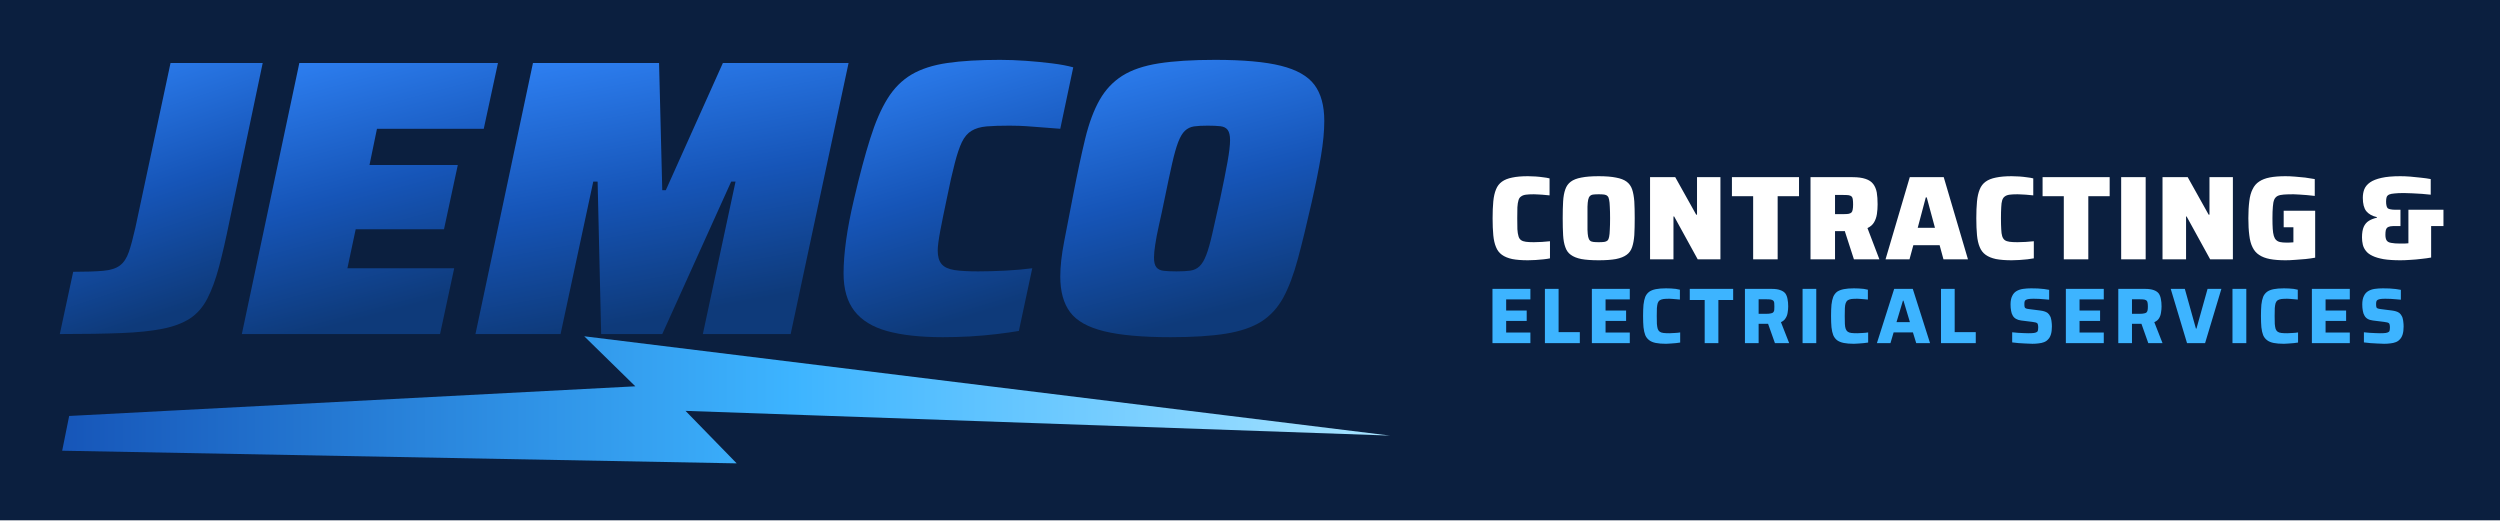
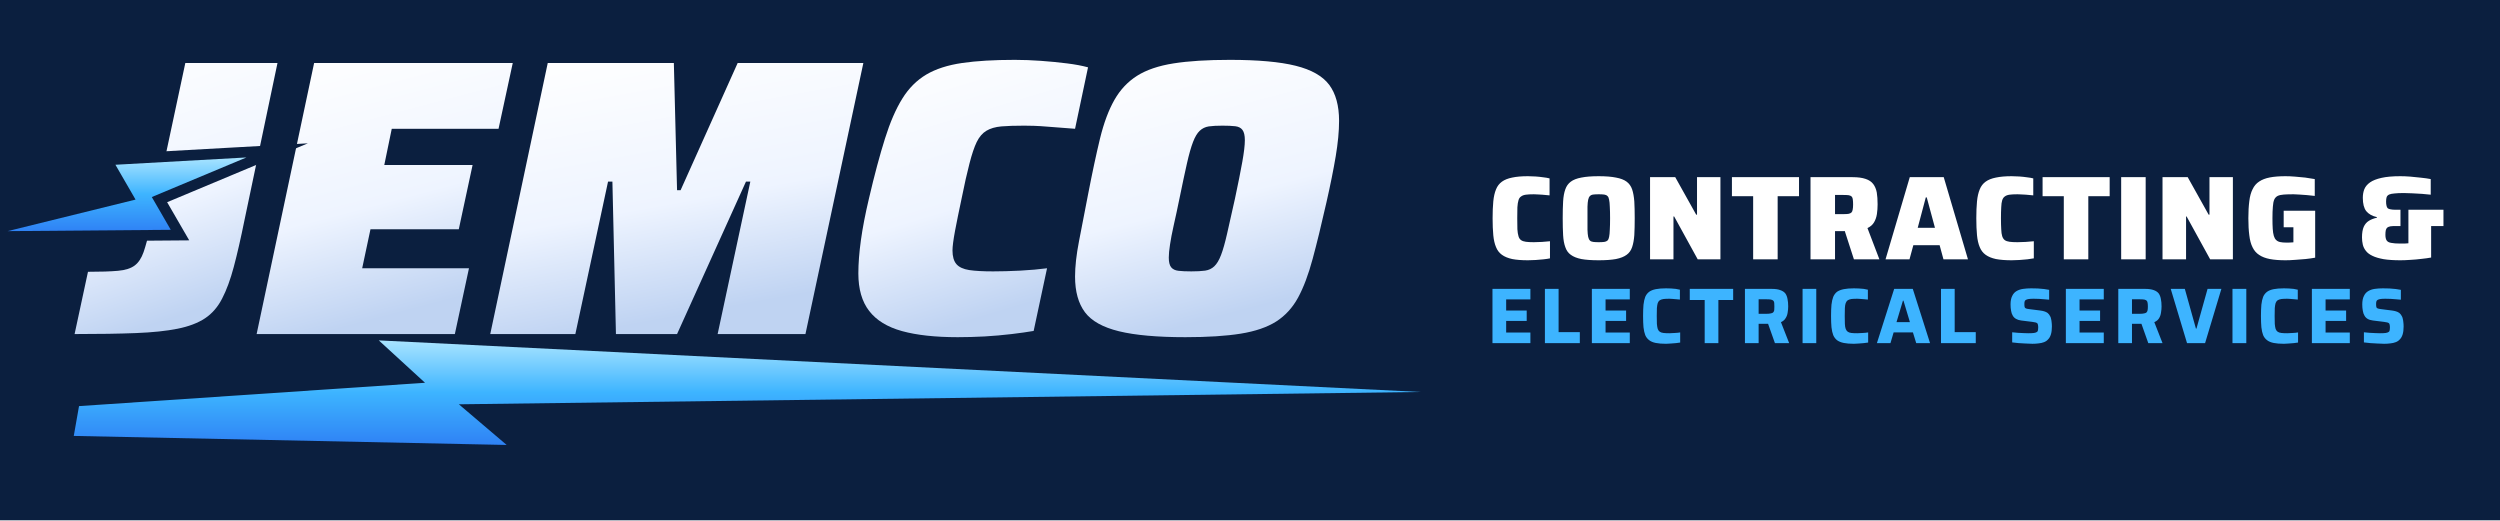
<svg xmlns="http://www.w3.org/2000/svg" viewBox="0 0 1826 380" width="1826" height="380" role="img" aria-labelledby="t">
  <defs>
    <linearGradient id="gLetter" x1="0" y1="0" x2="0.25" y2="1">
      <stop offset="0" stop-color="#2F82F5" />
      <stop offset="0.55" stop-color="#1655B8" />
      <stop offset="1" stop-color="#0E3A7A" />
+     </linearGradient>
+     <linearGradient id="gLetterW" x1="0" y1="0" x2="0.25" y2="1">
+       <stop offset="0" stop-color="#FFFFFF" />
+       <stop offset="0.6" stop-color="#EEF4FF" />
+       <stop offset="1" stop-color="#BFD3F2" />
    </linearGradient>
    <linearGradient id="gBolt" x1="0" y1="0" x2="1" y2="0">
      <stop offset="0" stop-color="#1655B8" />
      <stop offset="0.55" stop-color="#3DB4FF" />
      <stop offset="1" stop-color="#A9E4FF" />
    </linearGradient>
    <linearGradient id="gBoltV" x1="0" y1="0" x2="0" y2="1">
      <stop offset="0" stop-color="#A9E4FF" />
      <stop offset="0.5" stop-color="#3DB4FF" />
      <stop offset="1" stop-color="#2F82F5" />
    </linearGradient>
    <linearGradient id="gRoof" x1="0" y1="0" x2="1" y2="0">
      <stop offset="0" stop-color="#0E3A7A" />
      <stop offset="0.6" stop-color="#1655B8" />
      <stop offset="1" stop-color="#2F82F5" />
    </linearGradient>
  </defs>
  <rect width="1826" height="380" fill="#0B1F3F" />
  <g transform="translate(0 10) scale(0.6)">
    <g id="mark">
-       <path transform="translate(76 540)" d="M 8.2 -50.3 L 697.4 -86.4 L 635.2 -147.3 L 1616.1 -26.4 L 758.5 -56.5 L 820.8 7.4 L -0.3 -8 Z" fill="url(#gBolt)" />
-       <path transform="translate(92 390)" d="M-19.2 0 -2.9 -75.8Q20.1 -75.8 33.6 -77Q47 -78.2 54 -83.5Q60.9 -88.7 64.8 -99.8Q68.6 -110.8 72.9 -130L115.6 -330H227.8L187.5 -138.1Q180.8 -105 174.6 -81.8Q168.4 -58.5 160.4 -43.2Q152.5 -27.8 139.6 -19.2Q126.6 -10.6 106.2 -6.5Q85.9 -2.4 55.4 -1.2Q24.9 0 -19.2 0Z" fill="url(#gLetter)" />
-       <path transform="translate(296.8 390)" d="M-2.4 0 67.6 -330H309.4L292.1 -249.9H162.1L153 -205.8H260.5L243.7 -127.6H136.2L126.1 -80.1H256.1L238.9 0Z" fill="url(#gLetter)" />
-       <path transform="translate(581.2 390)" d="M-2.4 0 67.6 -330H221.1L225 -175.1H229.3L298.8 -330H451.8L381.3 0H274.4L314.2 -185.6H308.9L225 0H150.6L146.3 -185.6H141L101.2 0Z" fill="url(#gLetter)" />
-       <path transform="translate(1012.5 390)" d="M135.3 3.8Q94.5 3.8 67.6 -3.6Q40.8 -11 27.6 -28.1Q14.4 -45.1 14.4 -73.9Q14.4 -91.6 17.5 -114.2Q20.6 -136.7 27.3 -165Q37.4 -208.2 46.8 -237.9Q56.1 -267.6 67.9 -286.6Q79.6 -305.5 97.1 -315.9Q114.6 -326.2 140.8 -330Q166.9 -333.8 204.8 -333.8Q220.2 -333.8 236.7 -332.6Q253.3 -331.4 268.4 -329.5Q283.5 -327.6 294 -324.7L278.2 -249.9Q259 -251.3 247 -252.3Q235 -253.3 228.1 -253.5Q221.1 -253.7 216.3 -253.7Q199.5 -253.7 188.5 -252.8Q177.5 -251.8 170.3 -247.5Q163.1 -243.2 158.5 -233.8Q154 -224.5 149.7 -207.7Q145.3 -190.9 140.1 -165Q135.3 -142.5 132.1 -125.7Q129 -108.9 129 -101.7Q129 -90.7 133.8 -85.1Q138.6 -79.6 149.4 -77.9Q160.2 -76.3 178.4 -76.3Q192.8 -76.3 211.3 -77.2Q229.8 -78.2 244.1 -80.1L227.8 -3.8Q216.8 -1.9 201 0Q185.1 1.9 168.1 2.9Q151.1 3.8 135.3 3.8Z" fill="url(#gLetter)" />
-       <path transform="translate(1276.3 390)" d="M148.7 3.8Q97.4 3.8 67.9 -3.4Q38.4 -10.6 26.4 -26.6Q14.4 -42.7 14.4 -70Q14.4 -88.3 19.2 -113Q24 -137.7 30.2 -169.8Q37.9 -209.6 44.8 -238.1Q51.8 -266.7 62.4 -285.2Q72.9 -303.6 89.9 -314.4Q107 -325.2 134.3 -329.5Q161.6 -333.8 202.9 -333.8Q254.2 -333.8 283 -326.6Q311.8 -319.4 323.8 -303.4Q335.8 -287.3 335.8 -259.5Q335.8 -240.8 331.7 -216.3Q327.6 -191.9 320.4 -160.2Q311.3 -119.9 303.6 -91.4Q295.9 -62.8 285.9 -44.4Q275.8 -25.9 259.3 -15.3Q242.7 -4.8 216.1 -0.5Q189.5 3.8 148.7 3.8ZM155.9 -76.3Q166 -76.3 172.7 -77.2Q179.4 -78.2 183.9 -82.5Q188.5 -86.8 192.1 -96.2Q195.7 -105.5 199.5 -122.3Q203.4 -139.1 209.1 -165Q214.9 -192.3 218 -209.6Q221.1 -226.9 221.1 -236Q221.1 -244.6 218.2 -248.5Q215.4 -252.3 209.4 -253Q203.4 -253.7 193.8 -253.7Q183.7 -253.7 177.2 -252.8Q170.8 -251.8 166.2 -247.5Q161.6 -243.2 158 -233.8Q154.4 -224.5 150.6 -207.7Q146.8 -190.9 141.5 -165Q137.7 -146.3 134.5 -132.4Q131.4 -118.5 130 -108.9Q128.5 -99.3 128.5 -93.1Q128.5 -84.9 131.4 -81.3Q134.3 -77.7 140.3 -77Q146.3 -76.3 155.9 -76.3Z" fill="url(#gLetter)" />
+       <path transform="translate(90 518)" d="M 6.2 -40.3 L 427.4 -68.7 L 371.1 -120.3 L 1639 -57.5 L 468.6 -42.5 L 526.8 7 L -0.2 -4 Z" fill="url(#gBoltV)" />
+       <path transform="translate(110 390)" d="M-19.2 0 -2.9 -75.8Q20.1 -75.8 33.6 -77Q47 -78.2 54 -83.5Q60.9 -88.7 64.8 -99.8Q68.6 -110.8 72.9 -130L115.6 -330H227.8L187.5 -138.1Q180.8 -105 174.6 -81.8Q168.4 -58.5 160.4 -43.2Q152.5 -27.8 139.6 -19.2Q126.6 -10.6 106.2 -6.5Q85.9 -2.4 55.4 -1.2Q24.9 0 -19.2 0Z" fill="url(#gLetterW)" />
+       <path transform="translate(314.8 390)" d="M-2.4 0 67.6 -330H309.4L292.1 -249.9H162.1L153 -205.8H260.5L243.7 -127.6H136.2L126.1 -80.1H256.1L238.9 0Z" fill="url(#gLetterW)" />
+       <path transform="translate(599.2 390)" d="M-2.4 0 67.6 -330H221.1L225 -175.1H229.3L298.8 -330H451.8L381.3 0H274.4L314.2 -185.6H308.9L225 0H150.6L146.3 -185.6H141L101.2 0Z" fill="url(#gLetterW)" />
+       <path transform="translate(1030.5 390)" d="M135.3 3.8Q94.5 3.8 67.6 -3.6Q40.8 -11 27.6 -28.1Q14.4 -45.1 14.4 -73.9Q14.4 -91.6 17.5 -114.2Q20.6 -136.7 27.3 -165Q37.4 -208.2 46.8 -237.9Q56.1 -267.6 67.9 -286.6Q79.6 -305.5 97.1 -315.9Q114.6 -326.2 140.8 -330Q166.9 -333.8 204.8 -333.8Q220.2 -333.8 236.7 -332.6Q253.3 -331.4 268.4 -329.5Q283.5 -327.6 294 -324.7L278.2 -249.9Q259 -251.3 247 -252.3Q235 -253.3 228.1 -253.5Q221.1 -253.7 216.3 -253.7Q199.5 -253.7 188.5 -252.8Q177.5 -251.8 170.3 -247.5Q163.1 -243.2 158.5 -233.8Q154 -224.5 149.7 -207.7Q145.3 -190.9 140.1 -165Q135.3 -142.5 132.1 -125.7Q129 -108.9 129 -101.7Q129 -90.7 133.8 -85.1Q138.6 -79.6 149.4 -77.9Q160.2 -76.3 178.4 -76.3Q192.8 -76.3 211.3 -77.2Q229.8 -78.2 244.1 -80.1L227.8 -3.8Q216.8 -1.9 201 0Q185.1 1.9 168.1 2.9Q151.1 3.8 135.3 3.8Z" fill="url(#gLetterW)" />
+       <path transform="translate(1294.3 390)" d="M148.7 3.8Q97.4 3.8 67.9 -3.4Q38.4 -10.6 26.4 -26.6Q14.4 -42.7 14.4 -70Q14.4 -88.3 19.2 -113Q24 -137.7 30.2 -169.8Q37.9 -209.6 44.8 -238.1Q51.8 -266.7 62.4 -285.2Q72.9 -303.6 89.9 -314.4Q107 -325.2 134.3 -329.5Q161.6 -333.8 202.9 -333.8Q254.2 -333.8 283 -326.6Q311.8 -319.4 323.8 -303.4Q335.8 -287.3 335.8 -259.5Q335.8 -240.8 331.7 -216.3Q327.6 -191.9 320.4 -160.2Q311.3 -119.9 303.6 -91.4Q295.9 -62.8 285.9 -44.4Q275.8 -25.9 259.3 -15.3Q242.7 -4.8 216.1 -0.5Q189.5 3.8 148.7 3.8ZM155.9 -76.3Q166 -76.3 172.7 -77.2Q179.4 -78.2 183.9 -82.5Q188.5 -86.8 192.1 -96.2Q195.7 -105.5 199.5 -122.3Q203.4 -139.1 209.1 -165Q214.9 -192.3 218 -209.6Q221.1 -226.9 221.1 -236Q221.1 -244.6 218.2 -248.5Q215.4 -252.3 209.4 -253Q203.4 -253.7 193.8 -253.7Q183.7 -253.7 177.2 -252.8Q170.8 -251.8 166.2 -247.5Q161.6 -243.2 158 -233.8Q154.4 -224.5 150.6 -207.7Q146.8 -190.9 141.5 -165Q137.7 -146.3 134.5 -132.4Q131.4 -118.5 130 -108.9Q128.5 -99.3 128.5 -93.1Q128.5 -84.9 131.4 -81.3Q134.3 -77.7 140.3 -77Q146.3 -76.3 155.9 -76.3Z" fill="url(#gLetterW)" />
+       <g>
+         <path d="M 300 175 L 140.5 183.9 L 165 226.3 L 9.3 264.7 L 207.9 263.1 L 184.8 223.2 Z" fill="#0B1F3F" stroke="#0B1F3F" stroke-width="26" stroke-linejoin="miter" stroke-miterlimit="8" />
+         <path d="M 300 175 L 140.5 183.9 L 165 226.3 L 9.3 264.7 L 207.9 263.1 L 184.8 223.2 Z" fill="url(#gBoltV)" />
+       </g>
    </g>
  </g>
  <g id="wordmark">
    <path transform="translate(1086 189.4)" d="M30 0.7Q23.1 0.7 18.5 -0.2Q13.9 -1.2 11 -3.3Q8.1 -5.4 6.7 -8.9Q5.2 -12.4 4.7 -17.6Q4.2 -22.9 4.2 -30Q4.2 -37.1 4.7 -42.3Q5.2 -47.5 6.7 -51.1Q8.1 -54.6 11 -56.7Q13.9 -58.8 18.5 -59.7Q23.1 -60.7 30 -60.7Q32.7 -60.7 35.6 -60.5Q38.5 -60.3 41.2 -59.9Q43.9 -59.6 45.8 -59.1V-46.7Q42.7 -47 40.4 -47.2Q38.2 -47.4 36.8 -47.4Q35.3 -47.5 34.3 -47.5Q30.7 -47.5 28.5 -47.2Q26.3 -46.9 25 -45.9Q23.6 -45 23.1 -43.1Q22.5 -41.2 22.3 -38Q22.2 -34.8 22.2 -30Q22.2 -25.2 22.3 -22Q22.5 -18.8 23.1 -16.9Q23.6 -15 25 -14Q26.3 -13.1 28.5 -12.8Q30.7 -12.5 34.3 -12.5Q36.9 -12.5 40.3 -12.7Q43.6 -12.9 46.1 -13.2V-0.7Q44.2 -0.3 41.5 0Q38.7 0.3 35.7 0.5Q32.8 0.7 30 0.7Z M81.7 0.7Q73.9 0.7 69 -0.2Q64.1 -1.2 61.3 -3.3Q58.5 -5.3 57.3 -8.9Q56 -12.4 55.7 -17.6Q55.4 -22.9 55.4 -30Q55.4 -37.1 55.7 -42.3Q56 -47.5 57.3 -51.1Q58.5 -54.6 61.3 -56.7Q64.1 -58.8 69 -59.7Q73.9 -60.7 81.7 -60.7Q89.4 -60.7 94.3 -59.7Q99.3 -58.8 102.1 -56.7Q104.9 -54.6 106.1 -51.1Q107.3 -47.5 107.7 -42.3Q108 -37.1 108 -30Q108 -22.9 107.7 -17.6Q107.3 -12.4 106.1 -8.9Q104.9 -5.3 102.1 -3.3Q99.3 -1.2 94.3 -0.2Q89.4 0.7 81.7 0.7ZM81.7 -12.5Q84.1 -12.5 85.7 -12.7Q87.2 -12.9 88.1 -13.7Q89 -14.6 89.3 -16.4Q89.7 -18.3 89.8 -21.6Q90 -24.9 90 -30Q90 -35.1 89.8 -38.4Q89.7 -41.7 89.3 -43.5Q89 -45.4 88.1 -46.2Q87.2 -47.1 85.7 -47.3Q84.1 -47.5 81.7 -47.5Q79.3 -47.5 77.7 -47.3Q76.1 -47.1 75.3 -46.2Q74.4 -45.4 74 -43.5Q73.6 -41.7 73.5 -38.4Q73.5 -35.1 73.5 -30Q73.5 -24.9 73.5 -21.6Q73.6 -18.3 74 -16.4Q74.4 -14.6 75.3 -13.7Q76.1 -12.9 77.7 -12.7Q79.3 -12.5 81.7 -12.5Z M119.2 0V-60H137.6L152.9 -32.6H153.5V-60H170.6V0H154L136.8 -31.3H136.3V0Z M194.5 0V-46.1H179V-60H228V-46.1H212.4V0Z M236.4 0V-60H267.1Q273 -60 276.7 -58.7Q280.3 -57.5 282.2 -55Q284.1 -52.5 284.8 -48.8Q285.4 -45.1 285.4 -40.2Q285.4 -36.5 284.9 -33.1Q284.4 -29.7 282.8 -27Q281.3 -24.4 278 -22.8L286.7 0H268.1L260.4 -23.8L264.8 -21.3Q264 -20.8 263.2 -20.7Q262.3 -20.6 260.9 -20.6H254.3V0ZM254.3 -33H260.3Q262.7 -33 264.1 -33.2Q265.6 -33.5 266.3 -34.2Q267 -34.9 267.2 -36.3Q267.5 -37.7 267.5 -40Q267.5 -42.3 267.3 -43.6Q267.2 -45 266.5 -45.8Q265.8 -46.5 264.4 -46.8Q262.9 -47 260.3 -47H254.3Z M291.2 0 308.9 -60H333.7L351.4 0H333.5L330.7 -10.3H311.5L308.7 0ZM314.7 -23H327.3L321.3 -45.2H320.6Z M383.3 0.7Q376.5 0.7 371.8 -0.2Q367.2 -1.2 364.3 -3.3Q361.4 -5.4 360 -8.9Q358.5 -12.4 358 -17.6Q357.5 -22.9 357.5 -30Q357.5 -37.1 358 -42.3Q358.5 -47.5 360 -51.1Q361.4 -54.6 364.3 -56.7Q367.2 -58.8 371.8 -59.7Q376.5 -60.7 383.3 -60.7Q386 -60.7 388.9 -60.5Q391.8 -60.3 394.5 -59.9Q397.2 -59.6 399.1 -59.1V-46.7Q396 -47 393.8 -47.2Q391.5 -47.4 390.1 -47.4Q388.6 -47.5 387.6 -47.5Q384 -47.5 381.8 -47.2Q379.6 -46.9 378.3 -45.9Q377 -45 376.4 -43.1Q375.8 -41.2 375.7 -38Q375.5 -34.8 375.5 -30Q375.5 -25.2 375.7 -22Q375.8 -18.8 376.4 -16.9Q377 -15 378.3 -14Q379.6 -13.1 381.8 -12.8Q384 -12.5 387.6 -12.5Q390.3 -12.5 393.6 -12.7Q397 -12.9 399.5 -13.2V-0.7Q397.5 -0.3 394.8 0Q392 0.3 389 0.5Q386.1 0.7 383.3 0.7Z M421.4 0V-46.1H405.9V-60H454.9V-46.1H439.3V0Z M463.3 0V-60H481.2V0Z M493.5 0V-60H511.9L527.2 -32.6H527.8V-60H544.9V0H528.3L511.1 -31.3H510.7V0Z M583.3 0.7Q576.6 0.7 571.9 -0.2Q567.2 -1.1 564.1 -3.2Q561 -5.2 559.3 -8.7Q557.5 -12.2 556.9 -17.5Q556.2 -22.7 556.2 -30Q556.2 -37.2 556.9 -42.5Q557.5 -47.7 559.3 -51.2Q561 -54.8 564.1 -56.8Q567.2 -58.9 571.9 -59.8Q576.6 -60.7 583.3 -60.7Q586.4 -60.7 590.2 -60.4Q593.9 -60.1 597.7 -59.7Q601.5 -59.2 604.7 -58.6V-46.3Q601.9 -46.7 599 -46.9Q596 -47.1 593.4 -47.3Q590.9 -47.5 589.3 -47.5Q584.9 -47.5 582.1 -47.3Q579.3 -47.1 577.6 -46.3Q575.9 -45.4 575.1 -43.6Q574.3 -41.7 574.1 -38.4Q573.8 -35.1 573.8 -30Q573.8 -25.4 574 -22.3Q574.2 -19.1 574.8 -17.1Q575.4 -15.1 576.5 -14.1Q577.6 -13 579.4 -12.6Q581.3 -12.2 584 -12.2Q584.7 -12.2 585.6 -12.2Q586.5 -12.3 587.4 -12.3Q588.4 -12.3 589.1 -12.4V-23.4H582V-35.5H605V-1.2Q601.8 -0.6 598 -0.2Q594.1 0.2 590.3 0.4Q586.5 0.7 583.3 0.7Z M667.3 0.7Q660 0.7 655 -0.1Q650 -1 646.9 -2.5Q643.7 -4 642.1 -6.1Q640.4 -8.2 639.8 -10.7Q639.2 -13.3 639.2 -16Q639.2 -20.9 640.5 -23.8Q641.8 -26.6 644.2 -28.1Q646.6 -29.6 650.1 -30.4V-30.8Q644.9 -32 642.3 -35.2Q639.8 -38.4 639.8 -44.9Q639.8 -48.4 640.9 -51.2Q642.1 -54.1 645.1 -56.2Q648.1 -58.3 653.5 -59.5Q658.8 -60.7 667.2 -60.7Q670.5 -60.7 674.5 -60.4Q678.5 -60.1 682.4 -59.6Q686.3 -59.2 689.4 -58.6V-47.2Q686.5 -47.5 683.1 -47.8Q679.6 -48 676.1 -48.2Q672.7 -48.4 669.8 -48.4Q665.5 -48.4 662.9 -48.1Q660.3 -47.9 659 -47.3Q657.6 -46.6 657.2 -45.4Q656.8 -44.2 656.8 -42.2Q656.8 -40.3 657.1 -39.2Q657.3 -38 658 -37.3Q658.7 -36.7 660.1 -36.5Q661.5 -36.2 663.7 -36.2H667.3V-24.3H663.7Q661.5 -24.3 660 -24.1Q658.5 -23.8 657.7 -23.2Q656.9 -22.5 656.6 -21.3Q656.3 -20 656.3 -17.9Q656.3 -15.2 657.2 -13.8Q658.1 -12.4 660.5 -12Q662.9 -11.5 667.3 -11.5Q668.7 -11.5 670.1 -11.5Q671.5 -11.6 673 -11.7Q674.5 -11.8 676.1 -11.9L673.1 -7.6V-36.2H698.7V-24.3H689.7V-1.3Q686.5 -0.7 682.5 -0.3Q678.5 0.2 674.6 0.4Q670.6 0.7 667.3 0.7Z" fill="#FFFFFF" />
    <path transform="translate(1086 250.6)" d="M4.1 0V-39.6H31.8V-31.9H14.1V-23.8H29.1V-16.2H14.1V-7.7H31.8V0Z M42.4 0V-39.6H52.4V-8H67.9V0Z M76.7 0V-39.6H104.4V-31.9H86.7V-23.8H101.7V-16.2H86.7V-7.7H104.4V0Z M130.9 0.5Q126.4 0.5 123.4 -0.1Q120.4 -0.7 118.6 -2.1Q116.7 -3.5 115.7 -5.8Q114.8 -8.1 114.4 -11.6Q114.1 -15 114.1 -19.8Q114.1 -24.5 114.4 -28Q114.8 -31.5 115.7 -33.8Q116.7 -36.1 118.6 -37.5Q120.4 -38.8 123.4 -39.4Q126.4 -40 130.9 -40Q132.6 -40 134.5 -39.9Q136.3 -39.8 138 -39.6Q139.8 -39.3 141 -39V-31.8Q139.2 -32 137.7 -32.1Q136.3 -32.3 135.2 -32.3Q134 -32.4 133.3 -32.4Q130.7 -32.4 129 -32.2Q127.3 -31.9 126.3 -31.3Q125.3 -30.6 124.8 -29.2Q124.4 -27.9 124.2 -25.6Q124.1 -23.3 124.1 -19.8Q124.1 -16.3 124.2 -14Q124.4 -11.7 124.8 -10.4Q125.3 -9 126.3 -8.3Q127.3 -7.6 129 -7.4Q130.7 -7.2 133.3 -7.2Q135.1 -7.2 137.3 -7.4Q139.6 -7.5 141.2 -7.8V-0.4Q139.9 -0.2 138.2 0Q136.4 0.2 134.5 0.3Q132.6 0.5 130.9 0.5Z M159.1 0V-31.5H148.2V-39.6H179.9V-31.5H169.1V0Z M188.5 0V-39.6H208.1Q212 -39.6 214.3 -38.7Q216.7 -37.9 218 -36.3Q219.2 -34.6 219.6 -32.2Q220.1 -29.9 220.1 -26.8Q220.1 -24.6 219.7 -22.3Q219.4 -20 218.2 -18.2Q217.1 -16.3 214.8 -15.3L220.8 0H210.4L204.8 -15.8L207.3 -14.4Q206.8 -14.2 206.3 -14.1Q205.7 -14.1 204.9 -14.1H198.5V0ZM198.5 -21.4H204.2Q206.2 -21.4 207.4 -21.7Q208.6 -21.9 209.1 -22.4Q209.7 -23 209.9 -24Q210 -25.1 210 -26.7Q210 -28.3 209.9 -29.4Q209.8 -30.4 209.2 -31Q208.7 -31.5 207.5 -31.8Q206.3 -32 204.2 -32H198.5Z M230.6 0V-39.6H240.6V0Z M268.1 0.5Q263.7 0.5 260.7 -0.1Q257.7 -0.7 255.8 -2.1Q254 -3.5 253 -5.8Q252.1 -8.1 251.7 -11.6Q251.4 -15 251.4 -19.8Q251.4 -24.5 251.7 -28Q252.1 -31.5 253 -33.8Q254 -36.1 255.8 -37.5Q257.7 -38.8 260.7 -39.4Q263.7 -40 268.1 -40Q269.9 -40 271.7 -39.9Q273.6 -39.8 275.3 -39.6Q277 -39.3 278.3 -39V-31.8Q276.4 -32 275 -32.1Q273.5 -32.3 272.4 -32.3Q271.3 -32.4 270.6 -32.4Q267.9 -32.4 266.2 -32.2Q264.6 -31.9 263.6 -31.3Q262.6 -30.6 262.1 -29.2Q261.6 -27.9 261.5 -25.6Q261.4 -23.3 261.4 -19.8Q261.4 -16.3 261.5 -14Q261.6 -11.7 262.1 -10.4Q262.6 -9 263.6 -8.3Q264.6 -7.6 266.2 -7.4Q267.9 -7.2 270.6 -7.2Q272.4 -7.2 274.6 -7.4Q276.8 -7.5 278.5 -7.8V-0.4Q277.2 -0.2 275.4 0Q273.6 0.2 271.8 0.3Q269.9 0.5 268.1 0.5Z M284.9 0 297.5 -39.6H311.1L323.7 0H313.6L311.2 -7.8H297.1L294.8 0ZM299.2 -15.3H309L304.3 -31H303.9Z M331.7 0V-39.6H341.7V-8H357.1V0Z M398.5 0.5Q396.2 0.5 393.5 0.3Q390.8 0.2 388.3 -0Q385.7 -0.2 383.7 -0.5V-7.9Q385.8 -7.7 388 -7.5Q390.1 -7.4 392.1 -7.3Q394 -7.2 395.4 -7.2Q398.1 -7.2 399.6 -7.4Q401 -7.6 401.7 -8.1Q402.2 -8.4 402.4 -8.9Q402.6 -9.4 402.6 -10Q402.7 -10.7 402.7 -11.5Q402.7 -12.6 402.5 -13.4Q402.4 -14.1 402 -14.5Q401.5 -14.9 400.7 -15.1Q399.8 -15.3 398.4 -15.5L390.3 -16.5Q388 -16.8 386.5 -17.7Q384.9 -18.6 384.1 -20.1Q383.2 -21.6 382.9 -23.6Q382.5 -25.7 382.5 -28.2Q382.5 -32.1 383.7 -34.4Q384.8 -36.8 386.9 -38Q388.9 -39.2 391.7 -39.6Q394.4 -40 397.6 -40Q399.9 -40 402.4 -39.9Q404.9 -39.7 407 -39.5Q409.2 -39.2 410.7 -38.9V-31.7Q409.3 -31.9 407.3 -32Q405.4 -32.2 403.3 -32.3Q401.2 -32.4 399.4 -32.4Q397.2 -32.4 395.8 -32.2Q394.5 -32 393.8 -31.6Q393 -31.2 392.8 -30.4Q392.6 -29.7 392.6 -28.5Q392.6 -27.1 392.8 -26.3Q393 -25.6 393.8 -25.3Q394.6 -25 396.3 -24.8L404.2 -23.8Q405.8 -23.6 407.1 -23.2Q408.5 -22.8 409.6 -22Q410.7 -21.1 411.5 -19.5Q411.9 -18.8 412.1 -17.7Q412.4 -16.6 412.5 -15.3Q412.7 -13.9 412.7 -12.1Q412.7 -8.7 412 -6.4Q411.3 -4.1 410 -2.8Q408.8 -1.4 407 -0.7Q405.2 0 403.1 0.2Q400.9 0.5 398.5 0.5Z M422.9 0V-39.6H450.6V-31.9H432.9V-23.8H447.9V-16.2H432.9V-7.7H450.6V0Z M461.2 0V-39.6H480.8Q484.7 -39.6 487.1 -38.7Q489.4 -37.9 490.7 -36.3Q491.9 -34.6 492.3 -32.2Q492.8 -29.9 492.8 -26.8Q492.8 -24.6 492.4 -22.3Q492.1 -20 491 -18.2Q489.9 -16.3 487.5 -15.3L493.5 0H483.1L477.5 -15.8L480 -14.4Q479.6 -14.2 479 -14.1Q478.4 -14.1 477.6 -14.1H471.2V0ZM471.2 -21.4H476.9Q478.9 -21.4 480.1 -21.7Q481.3 -21.9 481.8 -22.4Q482.4 -23 482.6 -24Q482.8 -25.1 482.8 -26.7Q482.8 -28.3 482.6 -29.4Q482.5 -30.4 481.9 -31Q481.4 -31.5 480.2 -31.8Q479 -32 476.9 -32H471.2Z M511.4 0 499.5 -39.6H509.8L517.9 -10.6H518.3L526.4 -39.6H536.5L524.6 0Z M544.6 0V-39.6H554.7V0Z M582.2 0.5Q577.7 0.5 574.7 -0.1Q571.7 -0.7 569.9 -2.1Q568 -3.5 567 -5.8Q566.1 -8.1 565.7 -11.6Q565.4 -15 565.4 -19.8Q565.4 -24.5 565.7 -28Q566.1 -31.5 567 -33.8Q568 -36.1 569.9 -37.5Q571.7 -38.8 574.7 -39.4Q577.7 -40 582.2 -40Q583.9 -40 585.8 -39.9Q587.6 -39.8 589.3 -39.6Q591.1 -39.3 592.3 -39V-31.8Q590.5 -32 589 -32.1Q587.6 -32.3 586.5 -32.3Q585.3 -32.4 584.6 -32.4Q582 -32.4 580.3 -32.2Q578.6 -31.9 577.6 -31.3Q576.6 -30.6 576.1 -29.2Q575.7 -27.9 575.5 -25.6Q575.4 -23.3 575.4 -19.8Q575.4 -16.3 575.5 -14Q575.7 -11.7 576.1 -10.4Q576.6 -9 577.6 -8.3Q578.6 -7.6 580.3 -7.4Q582 -7.2 584.6 -7.2Q586.4 -7.2 588.6 -7.4Q590.9 -7.5 592.5 -7.8V-0.4Q591.2 -0.2 589.5 0Q587.7 0.2 585.8 0.3Q583.9 0.5 582.2 0.5Z M602.6 0V-39.6H630.3V-31.9H612.6V-23.8H627.6V-16.2H612.6V-7.7H630.3V0Z M655.4 0.5Q653.1 0.5 650.4 0.3Q647.7 0.2 645.2 -0Q642.6 -0.2 640.6 -0.5V-7.9Q642.7 -7.7 644.9 -7.5Q647 -7.4 649 -7.3Q650.9 -7.2 652.3 -7.2Q655 -7.2 656.5 -7.4Q657.9 -7.6 658.6 -8.1Q659.1 -8.4 659.3 -8.9Q659.5 -9.4 659.5 -10Q659.6 -10.7 659.6 -11.5Q659.6 -12.6 659.4 -13.4Q659.3 -14.1 658.9 -14.5Q658.4 -14.9 657.6 -15.1Q656.7 -15.3 655.3 -15.5L647.2 -16.5Q644.8 -16.8 643.3 -17.7Q641.8 -18.6 641 -20.1Q640.1 -21.6 639.8 -23.6Q639.4 -25.7 639.4 -28.2Q639.4 -32.1 640.6 -34.4Q641.7 -36.8 643.8 -38Q645.8 -39.2 648.5 -39.6Q651.3 -40 654.5 -40Q656.8 -40 659.3 -39.9Q661.7 -39.7 663.9 -39.5Q666.1 -39.2 667.6 -38.9V-31.7Q666.2 -31.9 664.2 -32Q662.3 -32.2 660.2 -32.3Q658.1 -32.4 656.3 -32.4Q654.1 -32.4 652.7 -32.2Q651.4 -32 650.7 -31.6Q649.9 -31.2 649.7 -30.4Q649.5 -29.7 649.5 -28.5Q649.5 -27.1 649.7 -26.3Q649.9 -25.6 650.7 -25.3Q651.5 -25 653.2 -24.8L661.1 -23.8Q662.7 -23.6 664 -23.2Q665.4 -22.8 666.5 -22Q667.6 -21.1 668.4 -19.5Q668.8 -18.8 669 -17.7Q669.3 -16.6 669.4 -15.3Q669.6 -13.9 669.6 -12.1Q669.6 -8.7 668.9 -6.4Q668.2 -4.1 666.9 -2.8Q665.7 -1.4 663.9 -0.7Q662.1 0 660 0.2Q657.8 0.5 655.4 0.5Z" fill="#3DB4FF" />
  </g>
</svg>
